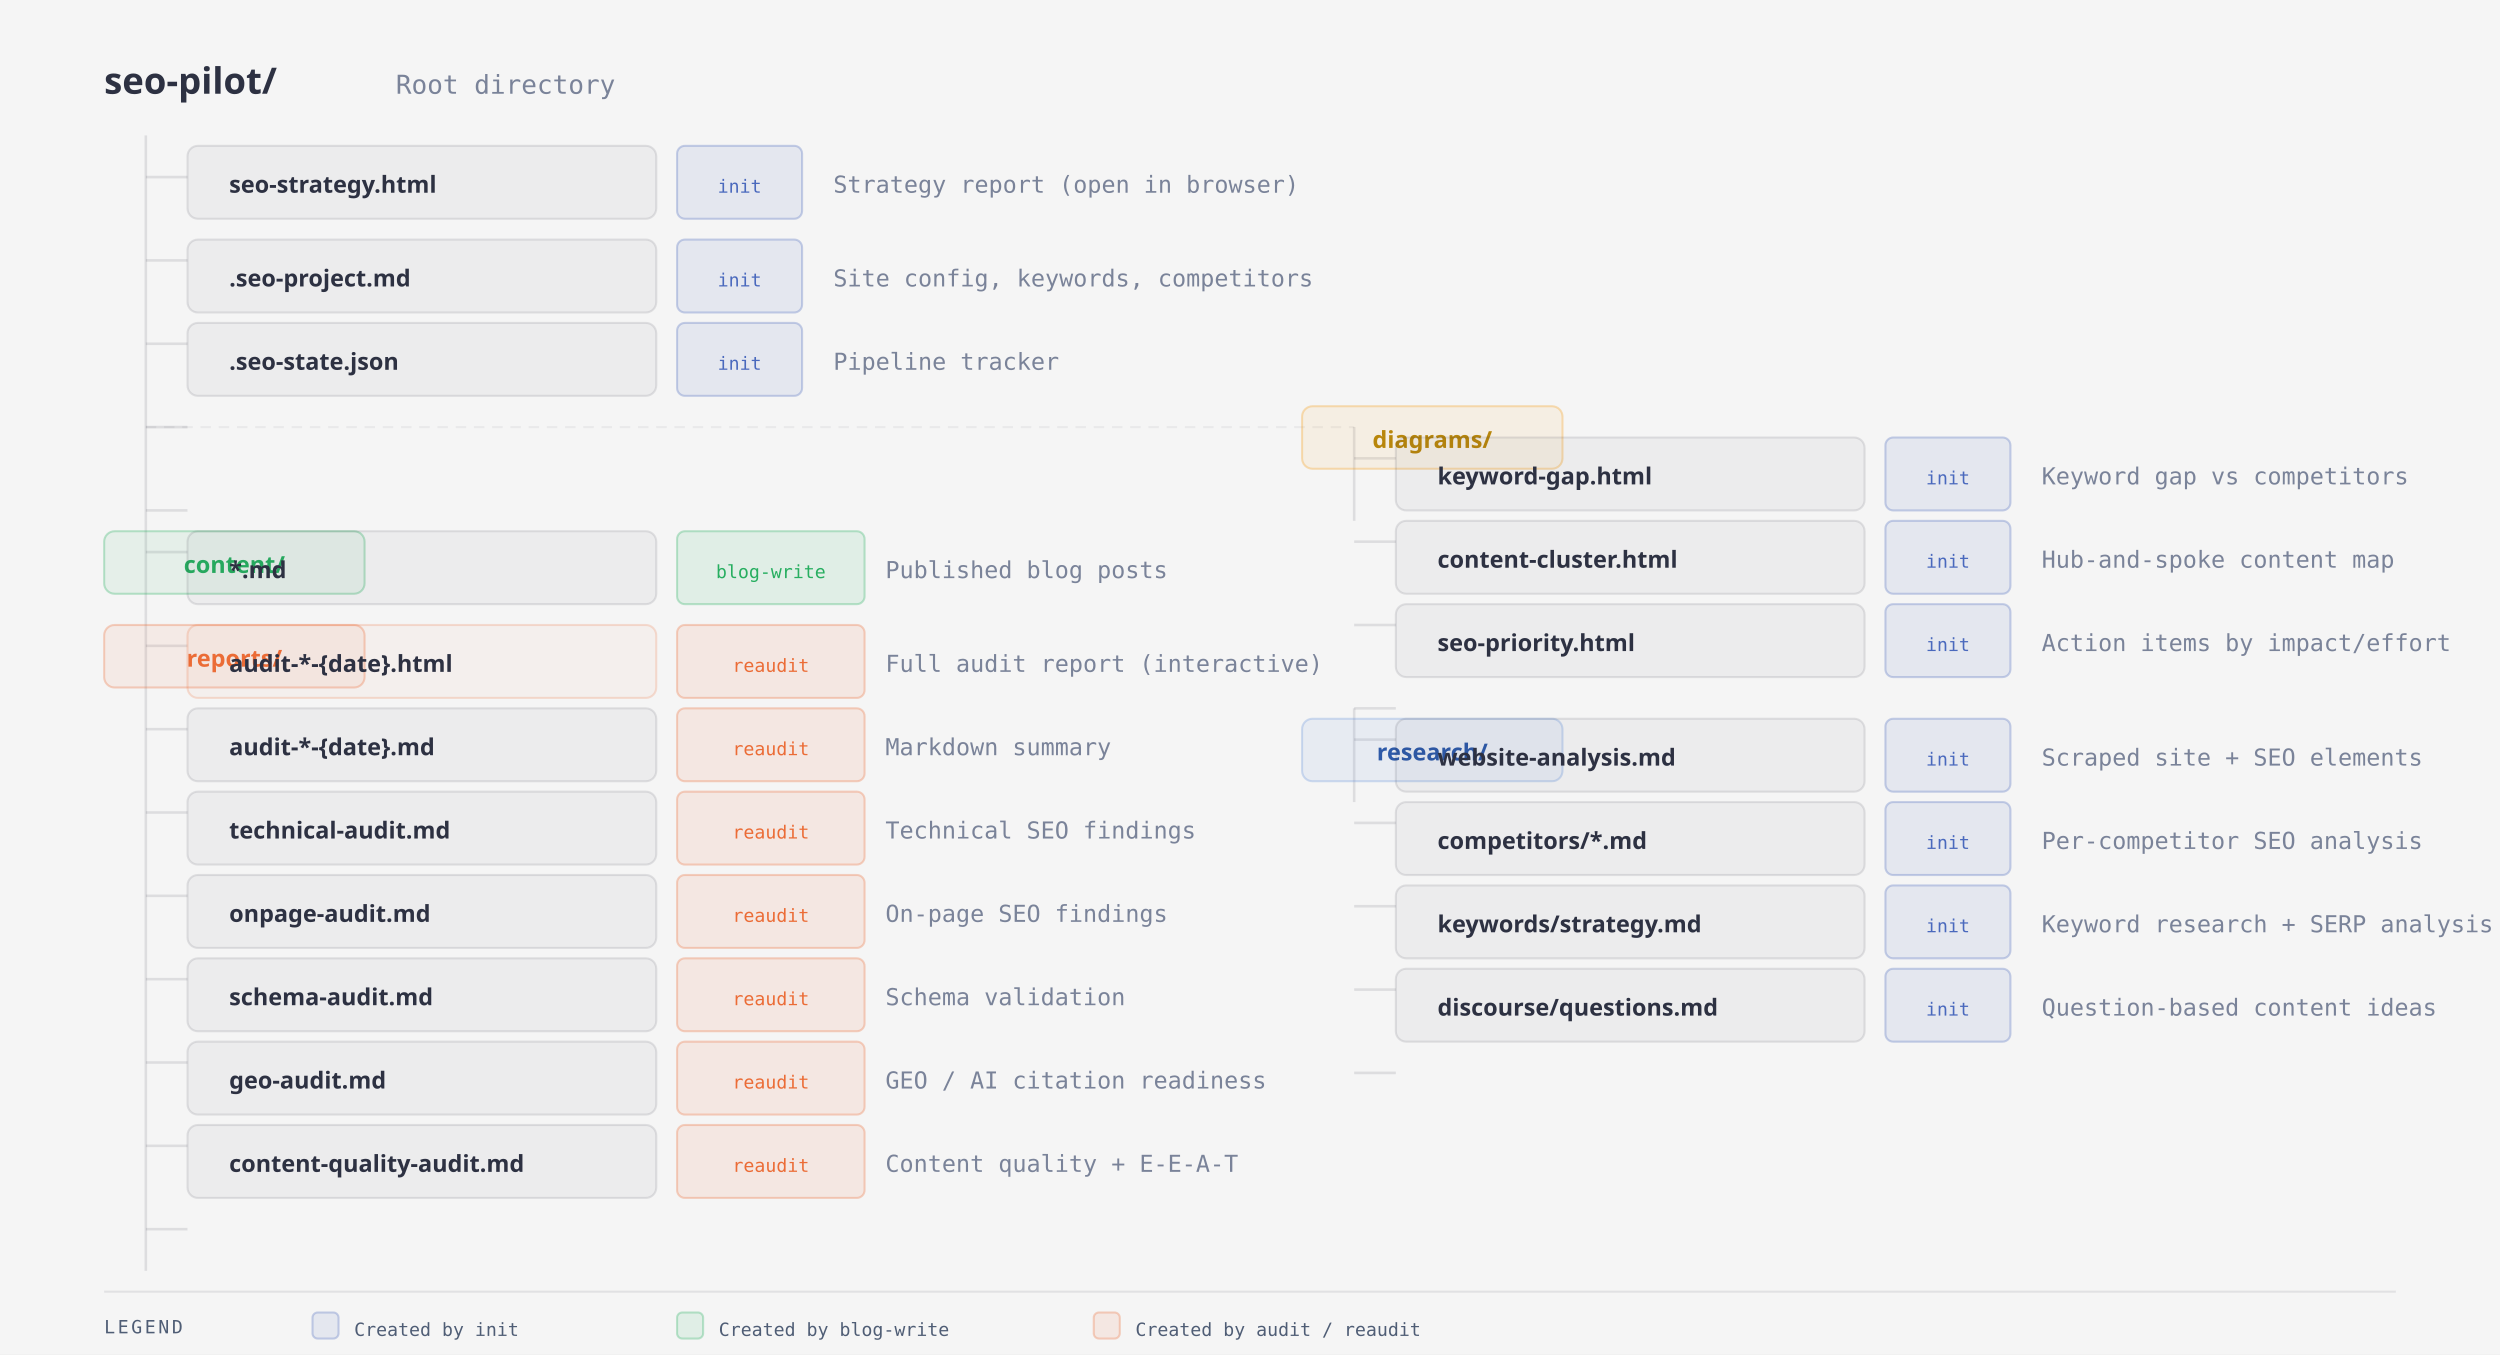
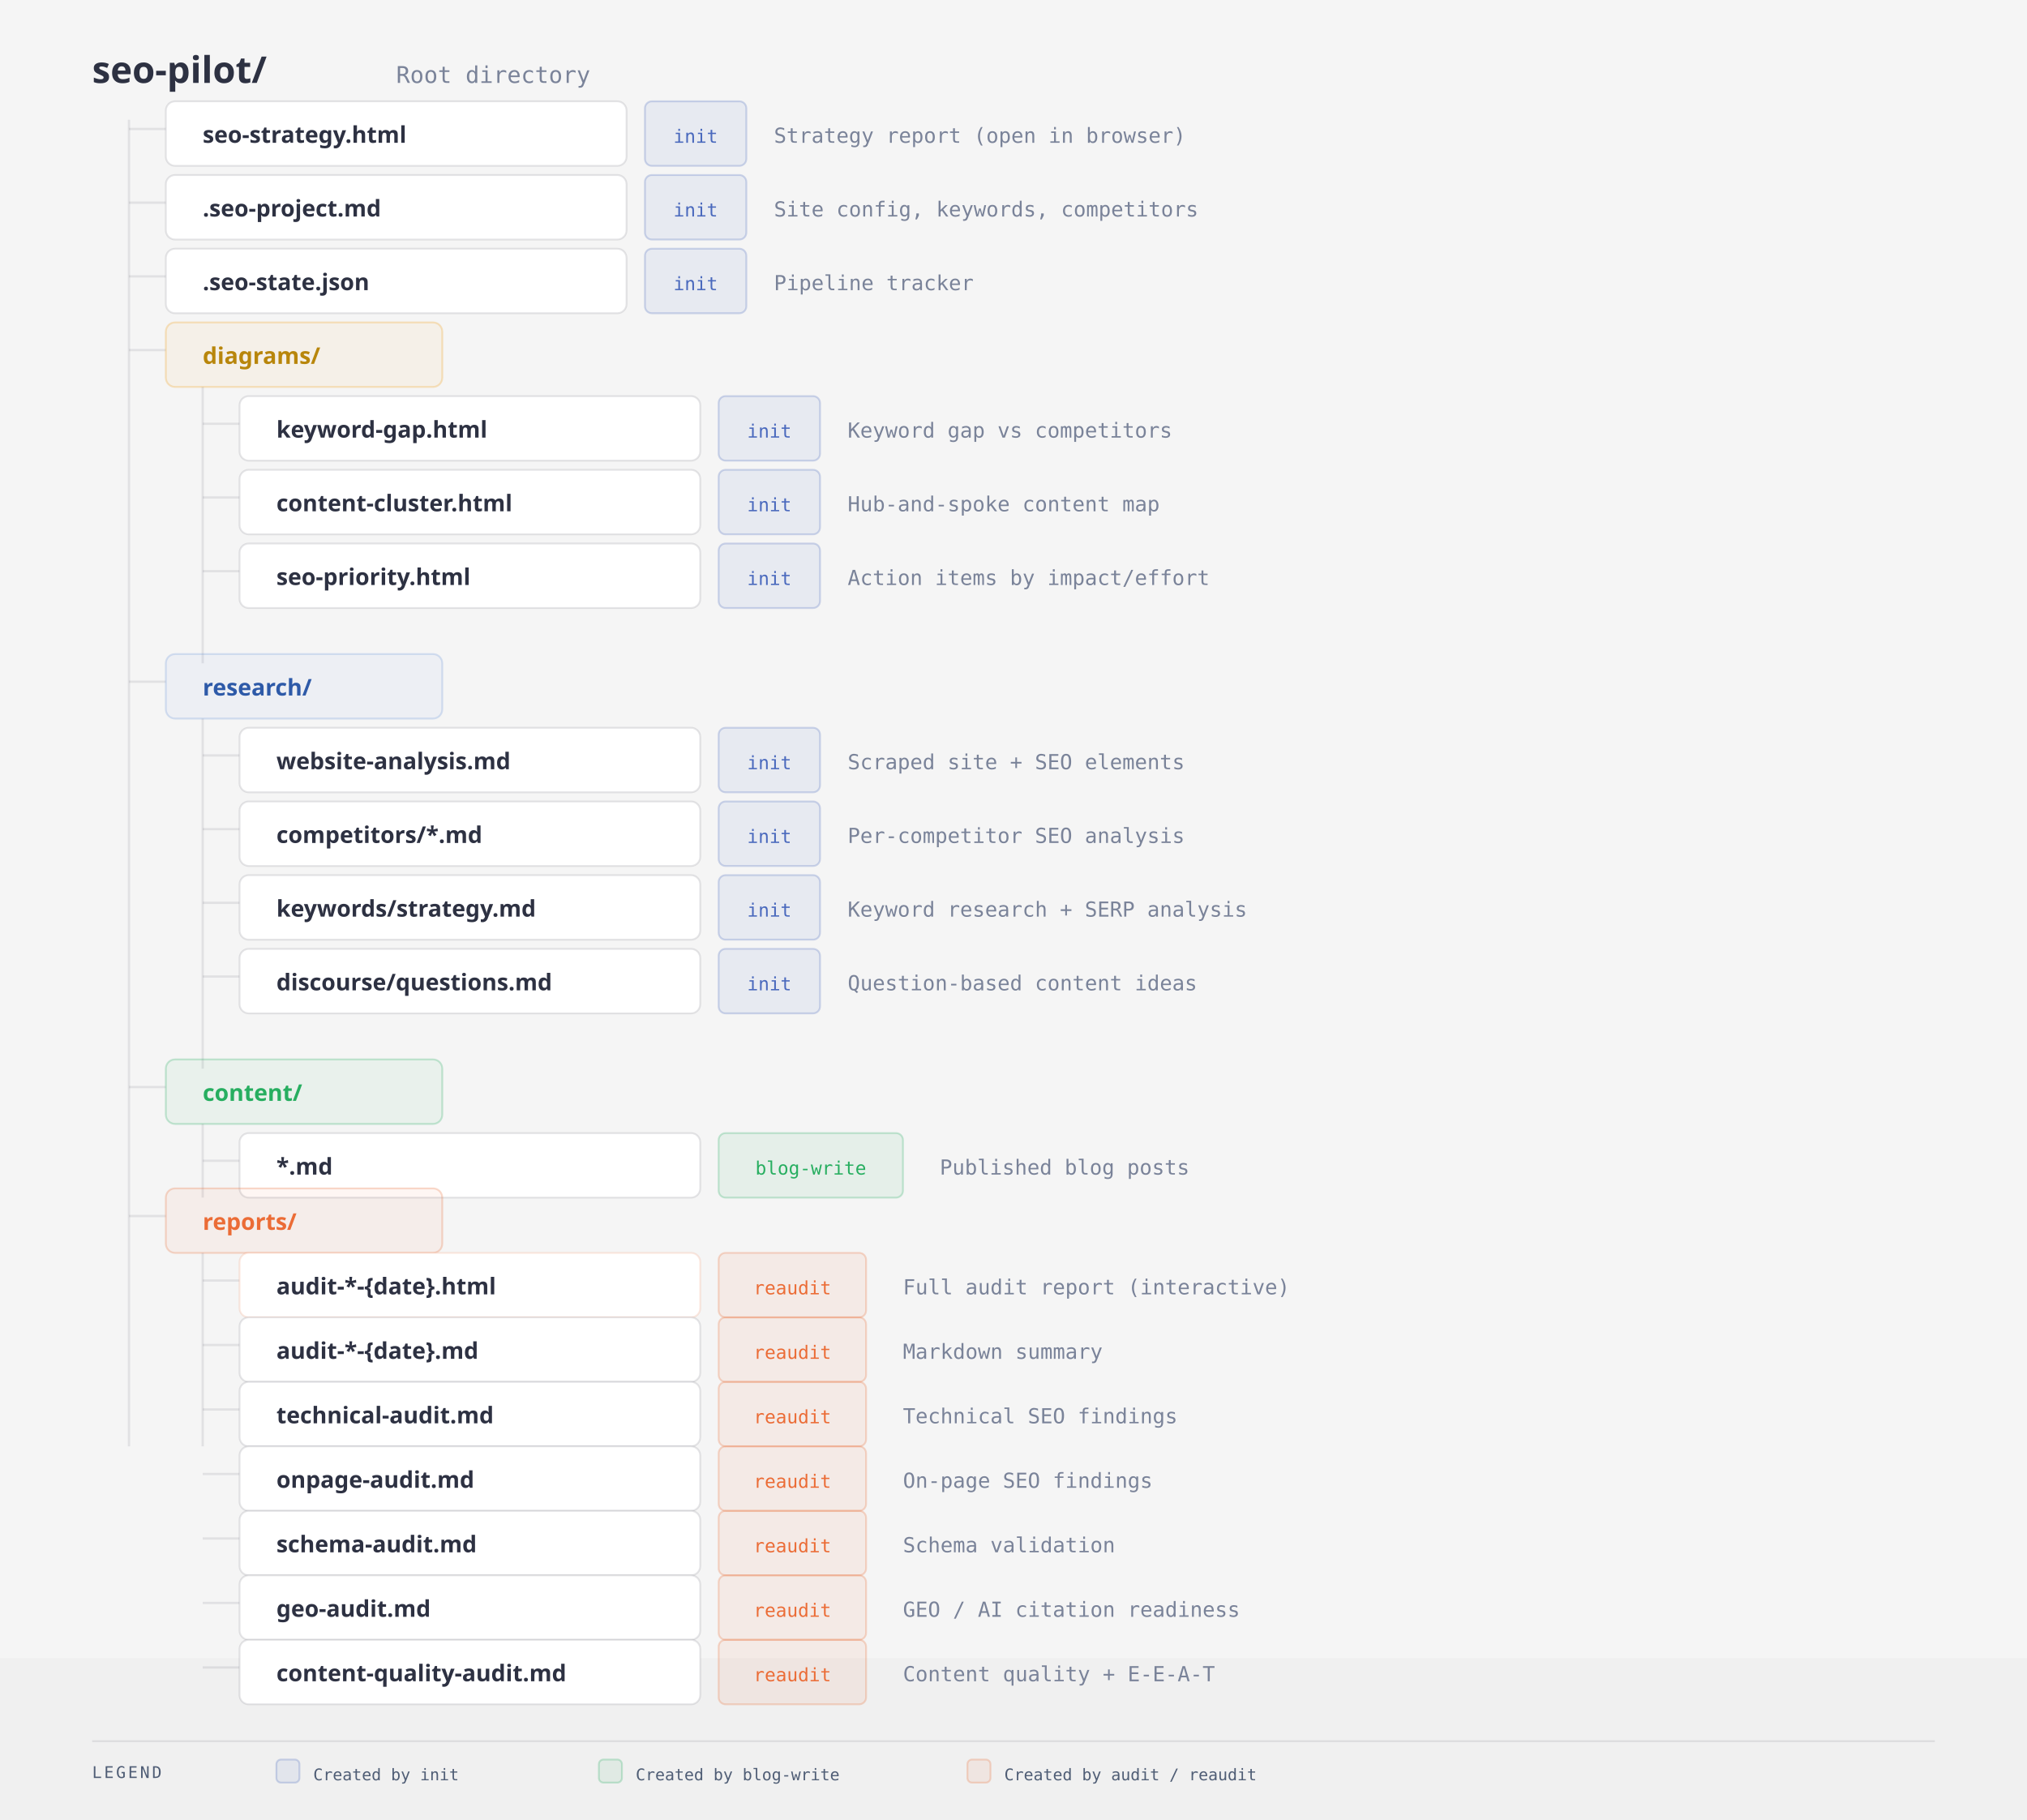
- <svg xmlns="http://www.w3.org/2000/svg" viewBox="0 0 960 520" font-family="'Geist',system-ui,sans-serif" role="img" aria-labelledby="fs-title fs-desc">
-   <rect width="960" height="520" fill="#f5f5f5" />
-   <text x="40" y="36" fill="#2d3142" font-size="14" font-weight="600">seo-pilot/</text>
-   <text x="152" y="36" fill="#7a8399" font-size="10" font-family="'Geist Mono',monospace">Root directory</text>
-   <line x1="56" y1="52" x2="56" y2="200" stroke="rgba(45,49,66,0.12)" stroke-width="1" />
-   <line x1="56" y1="68" x2="72" y2="68" stroke="rgba(45,49,66,0.12)" stroke-width="1" />
-   <line x1="56" y1="100" x2="72" y2="100" stroke="rgba(45,49,66,0.12)" stroke-width="1" />
-   <line x1="56" y1="132" x2="72" y2="132" stroke="rgba(45,49,66,0.12)" stroke-width="1" />
-   <line x1="56" y1="164" x2="72" y2="164" stroke="rgba(45,49,66,0.12)" stroke-width="1" />
-   <line x1="56" y1="196" x2="72" y2="196" stroke="rgba(45,49,66,0.12)" stroke-width="1" />
-   <rect x="72" y="56" width="180" height="28" rx="4" fill="rgba(45,49,66,0.04)" stroke="rgba(45,49,66,0.12)" stroke-width="0.8" />
-   <text x="88" y="74" fill="#2d3142" font-size="9" font-weight="600">seo-strategy.html</text>
-   <rect x="260" y="56" width="48" height="28" rx="3" fill="rgba(74,105,189,0.1)" stroke="rgba(74,105,189,0.3)" stroke-width="0.8" />
-   <text x="284" y="74" fill="#4a69bd" font-size="7" font-family="'Geist Mono',monospace" text-anchor="middle">init</text>
-   <text x="320" y="74" fill="#7a8399" font-size="9" font-family="'Geist Mono',monospace">Strategy report (open in browser)</text>
-   <rect x="72" y="92" width="180" height="28" rx="4" fill="rgba(45,49,66,0.04)" stroke="rgba(45,49,66,0.12)" stroke-width="0.8" />
-   <text x="88" y="110" fill="#2d3142" font-size="9" font-weight="600">.seo-project.md</text>
-   <rect x="260" y="92" width="48" height="28" rx="3" fill="rgba(74,105,189,0.1)" stroke="rgba(74,105,189,0.3)" stroke-width="0.8" />
-   <text x="284" y="110" fill="#4a69bd" font-size="7" font-family="'Geist Mono',monospace" text-anchor="middle">init</text>
-   <text x="320" y="110" fill="#7a8399" font-size="9" font-family="'Geist Mono',monospace">Site config, keywords, competitors</text>
-   <rect x="72" y="124" width="180" height="28" rx="4" fill="rgba(45,49,66,0.04)" stroke="rgba(45,49,66,0.12)" stroke-width="0.8" />
-   <text x="88" y="142" fill="#2d3142" font-size="9" font-weight="600">.seo-state.json</text>
-   <rect x="260" y="124" width="48" height="28" rx="3" fill="rgba(74,105,189,0.1)" stroke="rgba(74,105,189,0.3)" stroke-width="0.8" />
-   <text x="284" y="142" fill="#4a69bd" font-size="7" font-family="'Geist Mono',monospace" text-anchor="middle">init</text>
-   <text x="320" y="142" fill="#7a8399" font-size="9" font-family="'Geist Mono',monospace">Pipeline tracker</text>
-   <line x1="56" y1="164" x2="520" y2="164" stroke="rgba(45,49,66,0.06)" stroke-width="0.8" stroke-dasharray="4,3" />
-   <line x1="520" y1="164" x2="520" y2="200" stroke="rgba(45,49,66,0.12)" stroke-width="1" />
-   <line x1="520" y1="176" x2="536" y2="176" stroke="rgba(45,49,66,0.12)" stroke-width="1" />
-   <line x1="520" y1="208" x2="536" y2="208" stroke="rgba(45,49,66,0.12)" stroke-width="1" />
-   <line x1="520" y1="240" x2="536" y2="240" stroke="rgba(45,49,66,0.12)" stroke-width="1" />
-   <line x1="520" y1="272" x2="536" y2="272" stroke="rgba(45,49,66,0.12)" stroke-width="1" />
-   <rect x="500" y="156" width="100" height="24" rx="4" fill="rgba(243,156,18,0.08)" stroke="rgba(243,156,18,0.3)" stroke-width="0.8" />
-   <text x="550" y="172" fill="#b8860b" font-size="9" font-weight="600" text-anchor="middle">diagrams/</text>
-   <rect x="536" y="168" width="180" height="28" rx="4" fill="rgba(45,49,66,0.04)" stroke="rgba(45,49,66,0.12)" stroke-width="0.8" />
-   <text x="552" y="186" fill="#2d3142" font-size="9" font-weight="600">keyword-gap.html</text>
-   <rect x="724" y="168" width="48" height="28" rx="3" fill="rgba(74,105,189,0.1)" stroke="rgba(74,105,189,0.3)" stroke-width="0.8" />
-   <text x="748" y="186" fill="#4a69bd" font-size="7" font-family="'Geist Mono',monospace" text-anchor="middle">init</text>
-   <text x="784" y="186" fill="#7a8399" font-size="9" font-family="'Geist Mono',monospace">Keyword gap vs competitors</text>
-   <rect x="536" y="200" width="180" height="28" rx="4" fill="rgba(45,49,66,0.04)" stroke="rgba(45,49,66,0.12)" stroke-width="0.8" />
-   <text x="552" y="218" fill="#2d3142" font-size="9" font-weight="600">content-cluster.html</text>
-   <rect x="724" y="200" width="48" height="28" rx="3" fill="rgba(74,105,189,0.1)" stroke="rgba(74,105,189,0.3)" stroke-width="0.8" />
-   <text x="748" y="218" fill="#4a69bd" font-size="7" font-family="'Geist Mono',monospace" text-anchor="middle">init</text>
-   <text x="784" y="218" fill="#7a8399" font-size="9" font-family="'Geist Mono',monospace">Hub-and-spoke content map</text>
-   <rect x="536" y="232" width="180" height="28" rx="4" fill="rgba(45,49,66,0.04)" stroke="rgba(45,49,66,0.12)" stroke-width="0.8" />
-   <text x="552" y="250" fill="#2d3142" font-size="9" font-weight="600">seo-priority.html</text>
-   <rect x="724" y="232" width="48" height="28" rx="3" fill="rgba(74,105,189,0.1)" stroke="rgba(74,105,189,0.3)" stroke-width="0.8" />
-   <text x="748" y="250" fill="#4a69bd" font-size="7" font-family="'Geist Mono',monospace" text-anchor="middle">init</text>
-   <text x="784" y="250" fill="#7a8399" font-size="9" font-family="'Geist Mono',monospace">Action items by impact/effort</text>
-   <line x1="520" y1="272" x2="520" y2="308" stroke="rgba(45,49,66,0.12)" stroke-width="1" />
-   <line x1="520" y1="284" x2="536" y2="284" stroke="rgba(45,49,66,0.12)" stroke-width="1" />
-   <line x1="520" y1="316" x2="536" y2="316" stroke="rgba(45,49,66,0.12)" stroke-width="1" />
-   <line x1="520" y1="348" x2="536" y2="348" stroke="rgba(45,49,66,0.12)" stroke-width="1" />
-   <line x1="520" y1="380" x2="536" y2="380" stroke="rgba(45,49,66,0.12)" stroke-width="1" />
-   <line x1="520" y1="412" x2="536" y2="412" stroke="rgba(45,49,66,0.12)" stroke-width="1" />
-   <rect x="500" y="276" width="100" height="24" rx="4" fill="rgba(106,149,216,0.1)" stroke="rgba(106,149,216,0.3)" stroke-width="0.8" />
-   <text x="550" y="292" fill="#2e5aa8" font-size="9" font-weight="600" text-anchor="middle">research/</text>
-   <rect x="536" y="276" width="180" height="28" rx="4" fill="rgba(45,49,66,0.04)" stroke="rgba(45,49,66,0.12)" stroke-width="0.8" />
-   <text x="552" y="294" fill="#2d3142" font-size="9" font-weight="600">website-analysis.md</text>
-   <rect x="724" y="276" width="48" height="28" rx="3" fill="rgba(74,105,189,0.1)" stroke="rgba(74,105,189,0.3)" stroke-width="0.8" />
-   <text x="748" y="294" fill="#4a69bd" font-size="7" font-family="'Geist Mono',monospace" text-anchor="middle">init</text>
-   <text x="784" y="294" fill="#7a8399" font-size="9" font-family="'Geist Mono',monospace">Scraped site + SEO elements</text>
-   <rect x="536" y="308" width="180" height="28" rx="4" fill="rgba(45,49,66,0.04)" stroke="rgba(45,49,66,0.12)" stroke-width="0.8" />
-   <text x="552" y="326" fill="#2d3142" font-size="9" font-weight="600">competitors/*.md</text>
-   <rect x="724" y="308" width="48" height="28" rx="3" fill="rgba(74,105,189,0.1)" stroke="rgba(74,105,189,0.3)" stroke-width="0.8" />
-   <text x="748" y="326" fill="#4a69bd" font-size="7" font-family="'Geist Mono',monospace" text-anchor="middle">init</text>
-   <text x="784" y="326" fill="#7a8399" font-size="9" font-family="'Geist Mono',monospace">Per-competitor SEO analysis</text>
-   <rect x="536" y="340" width="180" height="28" rx="4" fill="rgba(45,49,66,0.04)" stroke="rgba(45,49,66,0.12)" stroke-width="0.8" />
-   <text x="552" y="358" fill="#2d3142" font-size="9" font-weight="600">keywords/strategy.md</text>
-   <rect x="724" y="340" width="48" height="28" rx="3" fill="rgba(74,105,189,0.1)" stroke="rgba(74,105,189,0.3)" stroke-width="0.8" />
-   <text x="748" y="358" fill="#4a69bd" font-size="7" font-family="'Geist Mono',monospace" text-anchor="middle">init</text>
-   <text x="784" y="358" fill="#7a8399" font-size="9" font-family="'Geist Mono',monospace">Keyword research + SERP analysis</text>
-   <rect x="536" y="372" width="180" height="28" rx="4" fill="rgba(45,49,66,0.04)" stroke="rgba(45,49,66,0.12)" stroke-width="0.8" />
-   <text x="552" y="390" fill="#2d3142" font-size="9" font-weight="600">discourse/questions.md</text>
-   <rect x="724" y="372" width="48" height="28" rx="3" fill="rgba(74,105,189,0.1)" stroke="rgba(74,105,189,0.3)" stroke-width="0.8" />
-   <text x="748" y="390" fill="#4a69bd" font-size="7" font-family="'Geist Mono',monospace" text-anchor="middle">init</text>
-   <text x="784" y="390" fill="#7a8399" font-size="9" font-family="'Geist Mono',monospace">Question-based content ideas</text>
-   <line x1="56" y1="200" x2="56" y2="236" stroke="rgba(45,49,66,0.12)" stroke-width="1" />
-   <line x1="56" y1="212" x2="72" y2="212" stroke="rgba(45,49,66,0.12)" stroke-width="1" />
-   <rect x="40" y="204" width="100" height="24" rx="4" fill="rgba(39,174,96,0.08)" stroke="rgba(39,174,96,0.3)" stroke-width="0.8" />
-   <text x="90" y="220" fill="#27ae60" font-size="9" font-weight="600" text-anchor="middle">content/</text>
-   <rect x="72" y="204" width="180" height="28" rx="4" fill="rgba(45,49,66,0.04)" stroke="rgba(45,49,66,0.12)" stroke-width="0.8" />
-   <text x="88" y="222" fill="#2d3142" font-size="9" font-weight="600">*.md</text>
-   <rect x="260" y="204" width="72" height="28" rx="3" fill="rgba(39,174,96,0.1)" stroke="rgba(39,174,96,0.3)" stroke-width="0.8" />
-   <text x="296" y="222" fill="#27ae60" font-size="7" font-family="'Geist Mono',monospace" text-anchor="middle">blog-write</text>
-   <text x="340" y="222" fill="#7a8399" font-size="9" font-family="'Geist Mono',monospace">Published blog posts</text>
-   <line x1="56" y1="236" x2="56" y2="488" stroke="rgba(45,49,66,0.12)" stroke-width="1" />
-   <line x1="56" y1="248" x2="72" y2="248" stroke="rgba(45,49,66,0.12)" stroke-width="1" />
-   <line x1="56" y1="280" x2="72" y2="280" stroke="rgba(45,49,66,0.12)" stroke-width="1" />
-   <line x1="56" y1="312" x2="72" y2="312" stroke="rgba(45,49,66,0.12)" stroke-width="1" />
-   <line x1="56" y1="344" x2="72" y2="344" stroke="rgba(45,49,66,0.12)" stroke-width="1" />
-   <line x1="56" y1="376" x2="72" y2="376" stroke="rgba(45,49,66,0.12)" stroke-width="1" />
-   <line x1="56" y1="408" x2="72" y2="408" stroke="rgba(45,49,66,0.12)" stroke-width="1" />
-   <line x1="56" y1="440" x2="72" y2="440" stroke="rgba(45,49,66,0.12)" stroke-width="1" />
-   <line x1="56" y1="472" x2="72" y2="472" stroke="rgba(45,49,66,0.12)" stroke-width="1" />
-   <rect x="40" y="240" width="100" height="24" rx="4" fill="rgba(235,108,54,0.08)" stroke="rgba(235,108,54,0.3)" stroke-width="0.8" />
-   <text x="90" y="256" fill="#eb6c36" font-size="9" font-weight="600" text-anchor="middle">reports/</text>
-   <rect x="72" y="240" width="180" height="28" rx="4" fill="rgba(235,108,54,0.04)" stroke="rgba(235,108,54,0.2)" stroke-width="0.8" />
-   <text x="88" y="258" fill="#2d3142" font-size="9" font-weight="600">audit-*-{date}.html</text>
-   <rect x="260" y="240" width="72" height="28" rx="3" fill="rgba(235,108,54,0.1)" stroke="rgba(235,108,54,0.3)" stroke-width="0.8" />
-   <text x="296" y="258" fill="#eb6c36" font-size="7" font-family="'Geist Mono',monospace" text-anchor="middle">reaudit</text>
-   <text x="340" y="258" fill="#7a8399" font-size="9" font-family="'Geist Mono',monospace">Full audit report (interactive)</text>
-   <rect x="72" y="272" width="180" height="28" rx="4" fill="rgba(45,49,66,0.04)" stroke="rgba(45,49,66,0.12)" stroke-width="0.8" />
-   <text x="88" y="290" fill="#2d3142" font-size="9" font-weight="600">audit-*-{date}.md</text>
-   <rect x="260" y="272" width="72" height="28" rx="3" fill="rgba(235,108,54,0.1)" stroke="rgba(235,108,54,0.3)" stroke-width="0.8" />
-   <text x="296" y="290" fill="#eb6c36" font-size="7" font-family="'Geist Mono',monospace" text-anchor="middle">reaudit</text>
-   <text x="340" y="290" fill="#7a8399" font-size="9" font-family="'Geist Mono',monospace">Markdown summary</text>
-   <rect x="72" y="304" width="180" height="28" rx="4" fill="rgba(45,49,66,0.04)" stroke="rgba(45,49,66,0.12)" stroke-width="0.8" />
-   <text x="88" y="322" fill="#2d3142" font-size="9" font-weight="600">technical-audit.md</text>
-   <rect x="260" y="304" width="72" height="28" rx="3" fill="rgba(235,108,54,0.1)" stroke="rgba(235,108,54,0.3)" stroke-width="0.8" />
-   <text x="296" y="322" fill="#eb6c36" font-size="7" font-family="'Geist Mono',monospace" text-anchor="middle">reaudit</text>
-   <text x="340" y="322" fill="#7a8399" font-size="9" font-family="'Geist Mono',monospace">Technical SEO findings</text>
-   <rect x="72" y="336" width="180" height="28" rx="4" fill="rgba(45,49,66,0.04)" stroke="rgba(45,49,66,0.12)" stroke-width="0.8" />
-   <text x="88" y="354" fill="#2d3142" font-size="9" font-weight="600">onpage-audit.md</text>
-   <rect x="260" y="336" width="72" height="28" rx="3" fill="rgba(235,108,54,0.1)" stroke="rgba(235,108,54,0.3)" stroke-width="0.8" />
-   <text x="296" y="354" fill="#eb6c36" font-size="7" font-family="'Geist Mono',monospace" text-anchor="middle">reaudit</text>
-   <text x="340" y="354" fill="#7a8399" font-size="9" font-family="'Geist Mono',monospace">On-page SEO findings</text>
-   <rect x="72" y="368" width="180" height="28" rx="4" fill="rgba(45,49,66,0.04)" stroke="rgba(45,49,66,0.12)" stroke-width="0.8" />
-   <text x="88" y="386" fill="#2d3142" font-size="9" font-weight="600">schema-audit.md</text>
-   <rect x="260" y="368" width="72" height="28" rx="3" fill="rgba(235,108,54,0.1)" stroke="rgba(235,108,54,0.3)" stroke-width="0.8" />
-   <text x="296" y="386" fill="#eb6c36" font-size="7" font-family="'Geist Mono',monospace" text-anchor="middle">reaudit</text>
-   <text x="340" y="386" fill="#7a8399" font-size="9" font-family="'Geist Mono',monospace">Schema validation</text>
-   <rect x="72" y="400" width="180" height="28" rx="4" fill="rgba(45,49,66,0.04)" stroke="rgba(45,49,66,0.12)" stroke-width="0.8" />
-   <text x="88" y="418" fill="#2d3142" font-size="9" font-weight="600">geo-audit.md</text>
-   <rect x="260" y="400" width="72" height="28" rx="3" fill="rgba(235,108,54,0.1)" stroke="rgba(235,108,54,0.3)" stroke-width="0.8" />
-   <text x="296" y="418" fill="#eb6c36" font-size="7" font-family="'Geist Mono',monospace" text-anchor="middle">reaudit</text>
-   <text x="340" y="418" fill="#7a8399" font-size="9" font-family="'Geist Mono',monospace">GEO / AI citation readiness</text>
-   <rect x="72" y="432" width="180" height="28" rx="4" fill="rgba(45,49,66,0.04)" stroke="rgba(45,49,66,0.12)" stroke-width="0.8" />
-   <text x="88" y="450" fill="#2d3142" font-size="9" font-weight="600">content-quality-audit.md</text>
-   <rect x="260" y="432" width="72" height="28" rx="3" fill="rgba(235,108,54,0.1)" stroke="rgba(235,108,54,0.3)" stroke-width="0.8" />
-   <text x="296" y="450" fill="#eb6c36" font-size="7" font-family="'Geist Mono',monospace" text-anchor="middle">reaudit</text>
-   <text x="340" y="450" fill="#7a8399" font-size="9" font-family="'Geist Mono',monospace">Content quality + E-E-A-T</text>
-   <line x1="40" y1="496" x2="920" y2="496" stroke="rgba(45,49,66,0.10)" stroke-width="0.8" />
-   <text x="40" y="512" fill="#4f5d75" font-size="7" font-family="'Geist Mono',monospace" letter-spacing="0.14em">LEGEND</text>
-   <rect x="120" y="504" width="10" height="10" rx="2" fill="rgba(74,105,189,0.1)" stroke="rgba(74,105,189,0.3)" stroke-width="0.8" />
-   <text x="136" y="513" fill="#4f5d75" font-size="7" font-family="'Geist Mono',monospace">Created by init</text>
-   <rect x="260" y="504" width="10" height="10" rx="2" fill="rgba(39,174,96,0.1)" stroke="rgba(39,174,96,0.3)" stroke-width="0.8" />
-   <text x="276" y="513" fill="#4f5d75" font-size="7" font-family="'Geist Mono',monospace">Created by blog-write</text>
-   <rect x="420" y="504" width="10" height="10" rx="2" fill="rgba(235,108,54,0.1)" stroke="rgba(235,108,54,0.3)" stroke-width="0.8" />
-   <text x="436" y="513" fill="#4f5d75" font-size="7" font-family="'Geist Mono',monospace">Created by audit / reaudit</text>
+ <svg xmlns="http://www.w3.org/2000/svg" viewBox="0 0 880 790" font-family="'Geist',system-ui,sans-serif" role="img" aria-labelledby="fs-title fs-desc">
+   <rect width="880" height="720" fill="#f5f5f5" />
+   <text x="40" y="36" fill="#2d3142" font-size="16" font-weight="600">seo-pilot/</text>
+   <text x="172" y="36" fill="#7a8399" font-size="10" font-family="'Geist Mono',monospace">Root directory</text>
+   <line x1="56" y1="52" x2="56" y2="628" stroke="rgba(45,49,66,0.10)" stroke-width="1" />
+   <line x1="56" y1="56" x2="72" y2="56" stroke="rgba(45,49,66,0.10)" stroke-width="1" />
+   <rect x="72" y="44" width="200" height="28" rx="4" fill="#fff" stroke="rgba(45,49,66,0.12)" stroke-width="0.8" />
+   <text x="88" y="62" fill="#2d3142" font-size="10" font-weight="600">seo-strategy.html</text>
+   <rect x="280" y="44" width="44" height="28" rx="3" fill="rgba(74,105,189,0.08)" stroke="rgba(74,105,189,0.25)" stroke-width="0.8" />
+   <text x="302" y="62" fill="#4a69bd" font-size="8" font-family="'Geist Mono',monospace" text-anchor="middle">init</text>
+   <text x="336" y="62" fill="#7a8399" font-size="9" font-family="'Geist Mono',monospace">Strategy report (open in browser)</text>
+   <line x1="56" y1="88" x2="72" y2="88" stroke="rgba(45,49,66,0.10)" stroke-width="1" />
+   <rect x="72" y="76" width="200" height="28" rx="4" fill="#fff" stroke="rgba(45,49,66,0.12)" stroke-width="0.8" />
+   <text x="88" y="94" fill="#2d3142" font-size="10" font-weight="600">.seo-project.md</text>
+   <rect x="280" y="76" width="44" height="28" rx="3" fill="rgba(74,105,189,0.08)" stroke="rgba(74,105,189,0.25)" stroke-width="0.8" />
+   <text x="302" y="94" fill="#4a69bd" font-size="8" font-family="'Geist Mono',monospace" text-anchor="middle">init</text>
+   <text x="336" y="94" fill="#7a8399" font-size="9" font-family="'Geist Mono',monospace">Site config, keywords, competitors</text>
+   <line x1="56" y1="120" x2="72" y2="120" stroke="rgba(45,49,66,0.10)" stroke-width="1" />
+   <rect x="72" y="108" width="200" height="28" rx="4" fill="#fff" stroke="rgba(45,49,66,0.12)" stroke-width="0.8" />
+   <text x="88" y="126" fill="#2d3142" font-size="10" font-weight="600">.seo-state.json</text>
+   <rect x="280" y="108" width="44" height="28" rx="3" fill="rgba(74,105,189,0.08)" stroke="rgba(74,105,189,0.25)" stroke-width="0.8" />
+   <text x="302" y="126" fill="#4a69bd" font-size="8" font-family="'Geist Mono',monospace" text-anchor="middle">init</text>
+   <text x="336" y="126" fill="#7a8399" font-size="9" font-family="'Geist Mono',monospace">Pipeline tracker</text>
+   <line x1="56" y1="152" x2="72" y2="152" stroke="rgba(45,49,66,0.10)" stroke-width="1" />
+   <rect x="72" y="140" width="120" height="28" rx="4" fill="rgba(243,156,18,0.06)" stroke="rgba(243,156,18,0.25)" stroke-width="0.8" />
+   <text x="88" y="158" fill="#b8860b" font-size="10" font-weight="600">diagrams/</text>
+   <line x1="88" y1="168" x2="88" y2="288" stroke="rgba(45,49,66,0.10)" stroke-width="1" />
+   <line x1="88" y1="184" x2="104" y2="184" stroke="rgba(45,49,66,0.10)" stroke-width="1" />
+   <rect x="104" y="172" width="200" height="28" rx="4" fill="#fff" stroke="rgba(45,49,66,0.12)" stroke-width="0.8" />
+   <text x="120" y="190" fill="#2d3142" font-size="10" font-weight="600">keyword-gap.html</text>
+   <rect x="312" y="172" width="44" height="28" rx="3" fill="rgba(74,105,189,0.08)" stroke="rgba(74,105,189,0.25)" stroke-width="0.8" />
+   <text x="334" y="190" fill="#4a69bd" font-size="8" font-family="'Geist Mono',monospace" text-anchor="middle">init</text>
+   <text x="368" y="190" fill="#7a8399" font-size="9" font-family="'Geist Mono',monospace">Keyword gap vs competitors</text>
+   <line x1="88" y1="216" x2="104" y2="216" stroke="rgba(45,49,66,0.10)" stroke-width="1" />
+   <rect x="104" y="204" width="200" height="28" rx="4" fill="#fff" stroke="rgba(45,49,66,0.12)" stroke-width="0.8" />
+   <text x="120" y="222" fill="#2d3142" font-size="10" font-weight="600">content-cluster.html</text>
+   <rect x="312" y="204" width="44" height="28" rx="3" fill="rgba(74,105,189,0.08)" stroke="rgba(74,105,189,0.25)" stroke-width="0.8" />
+   <text x="334" y="222" fill="#4a69bd" font-size="8" font-family="'Geist Mono',monospace" text-anchor="middle">init</text>
+   <text x="368" y="222" fill="#7a8399" font-size="9" font-family="'Geist Mono',monospace">Hub-and-spoke content map</text>
+   <line x1="88" y1="248" x2="104" y2="248" stroke="rgba(45,49,66,0.10)" stroke-width="1" />
+   <rect x="104" y="236" width="200" height="28" rx="4" fill="#fff" stroke="rgba(45,49,66,0.12)" stroke-width="0.8" />
+   <text x="120" y="254" fill="#2d3142" font-size="10" font-weight="600">seo-priority.html</text>
+   <rect x="312" y="236" width="44" height="28" rx="3" fill="rgba(74,105,189,0.08)" stroke="rgba(74,105,189,0.25)" stroke-width="0.8" />
+   <text x="334" y="254" fill="#4a69bd" font-size="8" font-family="'Geist Mono',monospace" text-anchor="middle">init</text>
+   <text x="368" y="254" fill="#7a8399" font-size="9" font-family="'Geist Mono',monospace">Action items by impact/effort</text>
+   <line x1="56" y1="296" x2="72" y2="296" stroke="rgba(45,49,66,0.10)" stroke-width="1" />
+   <rect x="72" y="284" width="120" height="28" rx="4" fill="rgba(106,149,216,0.06)" stroke="rgba(106,149,216,0.25)" stroke-width="0.8" />
+   <text x="88" y="302" fill="#2e5aa8" font-size="10" font-weight="600">research/</text>
+   <line x1="88" y1="312" x2="88" y2="464" stroke="rgba(45,49,66,0.10)" stroke-width="1" />
+   <line x1="88" y1="328" x2="104" y2="328" stroke="rgba(45,49,66,0.10)" stroke-width="1" />
+   <rect x="104" y="316" width="200" height="28" rx="4" fill="#fff" stroke="rgba(45,49,66,0.12)" stroke-width="0.8" />
+   <text x="120" y="334" fill="#2d3142" font-size="10" font-weight="600">website-analysis.md</text>
+   <rect x="312" y="316" width="44" height="28" rx="3" fill="rgba(74,105,189,0.08)" stroke="rgba(74,105,189,0.25)" stroke-width="0.8" />
+   <text x="334" y="334" fill="#4a69bd" font-size="8" font-family="'Geist Mono',monospace" text-anchor="middle">init</text>
+   <text x="368" y="334" fill="#7a8399" font-size="9" font-family="'Geist Mono',monospace">Scraped site + SEO elements</text>
+   <line x1="88" y1="360" x2="104" y2="360" stroke="rgba(45,49,66,0.10)" stroke-width="1" />
+   <rect x="104" y="348" width="200" height="28" rx="4" fill="#fff" stroke="rgba(45,49,66,0.12)" stroke-width="0.8" />
+   <text x="120" y="366" fill="#2d3142" font-size="10" font-weight="600">competitors/*.md</text>
+   <rect x="312" y="348" width="44" height="28" rx="3" fill="rgba(74,105,189,0.08)" stroke="rgba(74,105,189,0.25)" stroke-width="0.8" />
+   <text x="334" y="366" fill="#4a69bd" font-size="8" font-family="'Geist Mono',monospace" text-anchor="middle">init</text>
+   <text x="368" y="366" fill="#7a8399" font-size="9" font-family="'Geist Mono',monospace">Per-competitor SEO analysis</text>
+   <line x1="88" y1="392" x2="104" y2="392" stroke="rgba(45,49,66,0.10)" stroke-width="1" />
+   <rect x="104" y="380" width="200" height="28" rx="4" fill="#fff" stroke="rgba(45,49,66,0.12)" stroke-width="0.8" />
+   <text x="120" y="398" fill="#2d3142" font-size="10" font-weight="600">keywords/strategy.md</text>
+   <rect x="312" y="380" width="44" height="28" rx="3" fill="rgba(74,105,189,0.08)" stroke="rgba(74,105,189,0.25)" stroke-width="0.8" />
+   <text x="334" y="398" fill="#4a69bd" font-size="8" font-family="'Geist Mono',monospace" text-anchor="middle">init</text>
+   <text x="368" y="398" fill="#7a8399" font-size="9" font-family="'Geist Mono',monospace">Keyword research + SERP analysis</text>
+   <line x1="88" y1="424" x2="104" y2="424" stroke="rgba(45,49,66,0.10)" stroke-width="1" />
+   <rect x="104" y="412" width="200" height="28" rx="4" fill="#fff" stroke="rgba(45,49,66,0.12)" stroke-width="0.8" />
+   <text x="120" y="430" fill="#2d3142" font-size="10" font-weight="600">discourse/questions.md</text>
+   <rect x="312" y="412" width="44" height="28" rx="3" fill="rgba(74,105,189,0.08)" stroke="rgba(74,105,189,0.25)" stroke-width="0.8" />
+   <text x="334" y="430" fill="#4a69bd" font-size="8" font-family="'Geist Mono',monospace" text-anchor="middle">init</text>
+   <text x="368" y="430" fill="#7a8399" font-size="9" font-family="'Geist Mono',monospace">Question-based content ideas</text>
+   <line x1="56" y1="472" x2="72" y2="472" stroke="rgba(45,49,66,0.10)" stroke-width="1" />
+   <rect x="72" y="460" width="120" height="28" rx="4" fill="rgba(39,174,96,0.06)" stroke="rgba(39,174,96,0.25)" stroke-width="0.8" />
+   <text x="88" y="478" fill="#27ae60" font-size="10" font-weight="600">content/</text>
+   <line x1="88" y1="488" x2="88" y2="520" stroke="rgba(45,49,66,0.10)" stroke-width="1" />
+   <line x1="88" y1="504" x2="104" y2="504" stroke="rgba(45,49,66,0.10)" stroke-width="1" />
+   <rect x="104" y="492" width="200" height="28" rx="4" fill="#fff" stroke="rgba(45,49,66,0.12)" stroke-width="0.8" />
+   <text x="120" y="510" fill="#2d3142" font-size="10" font-weight="600">*.md</text>
+   <rect x="312" y="492" width="80" height="28" rx="3" fill="rgba(39,174,96,0.08)" stroke="rgba(39,174,96,0.25)" stroke-width="0.8" />
+   <text x="352" y="510" fill="#27ae60" font-size="8" font-family="'Geist Mono',monospace" text-anchor="middle">blog-write</text>
+   <text x="408" y="510" fill="#7a8399" font-size="9" font-family="'Geist Mono',monospace">Published blog posts</text>
+   <line x1="56" y1="528" x2="72" y2="528" stroke="rgba(45,49,66,0.10)" stroke-width="1" />
+   <rect x="72" y="516" width="120" height="28" rx="4" fill="rgba(235,108,54,0.06)" stroke="rgba(235,108,54,0.25)" stroke-width="0.8" />
+   <text x="88" y="534" fill="#eb6c36" font-size="10" font-weight="600">reports/</text>
+   <line x1="88" y1="544" x2="88" y2="628" stroke="rgba(45,49,66,0.10)" stroke-width="1" />
+   <line x1="88" y1="556" x2="104" y2="556" stroke="rgba(45,49,66,0.10)" stroke-width="1" />
+   <rect x="104" y="544" width="200" height="28" rx="4" fill="#fff" stroke="rgba(235,108,54,0.15)" stroke-width="0.8" />
+   <text x="120" y="562" fill="#2d3142" font-size="10" font-weight="600">audit-*-{date}.html</text>
+   <rect x="312" y="544" width="64" height="28" rx="3" fill="rgba(235,108,54,0.08)" stroke="rgba(235,108,54,0.25)" stroke-width="0.8" />
+   <text x="344" y="562" fill="#eb6c36" font-size="8" font-family="'Geist Mono',monospace" text-anchor="middle">reaudit</text>
+   <text x="392" y="562" fill="#7a8399" font-size="9" font-family="'Geist Mono',monospace">Full audit report (interactive)</text>
+   <line x1="88" y1="584" x2="104" y2="584" stroke="rgba(45,49,66,0.10)" stroke-width="1" />
+   <rect x="104" y="572" width="200" height="28" rx="4" fill="#fff" stroke="rgba(45,49,66,0.12)" stroke-width="0.8" />
+   <text x="120" y="590" fill="#2d3142" font-size="10" font-weight="600">audit-*-{date}.md</text>
+   <rect x="312" y="572" width="64" height="28" rx="3" fill="rgba(235,108,54,0.08)" stroke="rgba(235,108,54,0.25)" stroke-width="0.8" />
+   <text x="344" y="590" fill="#eb6c36" font-size="8" font-family="'Geist Mono',monospace" text-anchor="middle">reaudit</text>
+   <text x="392" y="590" fill="#7a8399" font-size="9" font-family="'Geist Mono',monospace">Markdown summary</text>
+   <line x1="88" y1="612" x2="104" y2="612" stroke="rgba(45,49,66,0.10)" stroke-width="1" />
+   <rect x="104" y="600" width="200" height="28" rx="4" fill="#fff" stroke="rgba(45,49,66,0.12)" stroke-width="0.8" />
+   <text x="120" y="618" fill="#2d3142" font-size="10" font-weight="600">technical-audit.md</text>
+   <rect x="312" y="600" width="64" height="28" rx="3" fill="rgba(235,108,54,0.08)" stroke="rgba(235,108,54,0.25)" stroke-width="0.8" />
+   <text x="344" y="618" fill="#eb6c36" font-size="8" font-family="'Geist Mono',monospace" text-anchor="middle">reaudit</text>
+   <text x="392" y="618" fill="#7a8399" font-size="9" font-family="'Geist Mono',monospace">Technical SEO findings</text>
+   <line x1="88" y1="640" x2="104" y2="640" stroke="rgba(45,49,66,0.10)" stroke-width="1" />
+   <rect x="104" y="628" width="200" height="28" rx="4" fill="#fff" stroke="rgba(45,49,66,0.12)" stroke-width="0.8" />
+   <text x="120" y="646" fill="#2d3142" font-size="10" font-weight="600">onpage-audit.md</text>
+   <rect x="312" y="628" width="64" height="28" rx="3" fill="rgba(235,108,54,0.08)" stroke="rgba(235,108,54,0.25)" stroke-width="0.8" />
+   <text x="344" y="646" fill="#eb6c36" font-size="8" font-family="'Geist Mono',monospace" text-anchor="middle">reaudit</text>
+   <text x="392" y="646" fill="#7a8399" font-size="9" font-family="'Geist Mono',monospace">On-page SEO findings</text>
+   <line x1="88" y1="668" x2="104" y2="668" stroke="rgba(45,49,66,0.10)" stroke-width="1" />
+   <rect x="104" y="656" width="200" height="28" rx="4" fill="#fff" stroke="rgba(45,49,66,0.12)" stroke-width="0.8" />
+   <text x="120" y="674" fill="#2d3142" font-size="10" font-weight="600">schema-audit.md</text>
+   <rect x="312" y="656" width="64" height="28" rx="3" fill="rgba(235,108,54,0.08)" stroke="rgba(235,108,54,0.25)" stroke-width="0.8" />
+   <text x="344" y="674" fill="#eb6c36" font-size="8" font-family="'Geist Mono',monospace" text-anchor="middle">reaudit</text>
+   <text x="392" y="674" fill="#7a8399" font-size="9" font-family="'Geist Mono',monospace">Schema validation</text>
+   <line x1="88" y1="696" x2="104" y2="696" stroke="rgba(45,49,66,0.10)" stroke-width="1" />
+   <rect x="104" y="684" width="200" height="28" rx="4" fill="#fff" stroke="rgba(45,49,66,0.12)" stroke-width="0.8" />
+   <text x="120" y="702" fill="#2d3142" font-size="10" font-weight="600">geo-audit.md</text>
+   <rect x="312" y="684" width="64" height="28" rx="3" fill="rgba(235,108,54,0.08)" stroke="rgba(235,108,54,0.25)" stroke-width="0.8" />
+   <text x="344" y="702" fill="#eb6c36" font-size="8" font-family="'Geist Mono',monospace" text-anchor="middle">reaudit</text>
+   <text x="392" y="702" fill="#7a8399" font-size="9" font-family="'Geist Mono',monospace">GEO / AI citation readiness</text>
+   <line x1="88" y1="724" x2="104" y2="724" stroke="rgba(45,49,66,0.10)" stroke-width="1" />
+   <rect x="104" y="712" width="200" height="28" rx="4" fill="#fff" stroke="rgba(45,49,66,0.12)" stroke-width="0.8" />
+   <text x="120" y="730" fill="#2d3142" font-size="10" font-weight="600">content-quality-audit.md</text>
+   <rect x="312" y="712" width="64" height="28" rx="3" fill="rgba(235,108,54,0.08)" stroke="rgba(235,108,54,0.25)" stroke-width="0.8" />
+   <text x="344" y="730" fill="#eb6c36" font-size="8" font-family="'Geist Mono',monospace" text-anchor="middle">reaudit</text>
+   <text x="392" y="730" fill="#7a8399" font-size="9" font-family="'Geist Mono',monospace">Content quality + E-E-A-T</text>
+   <line x1="40" y1="756" x2="840" y2="756" stroke="rgba(45,49,66,0.10)" stroke-width="0.8" />
+   <text x="40" y="772" fill="#4f5d75" font-size="7" font-family="'Geist Mono',monospace" letter-spacing="0.14em">LEGEND</text>
+   <rect x="120" y="764" width="10" height="10" rx="2" fill="rgba(74,105,189,0.08)" stroke="rgba(74,105,189,0.25)" stroke-width="0.8" />
+   <text x="136" y="773" fill="#4f5d75" font-size="7" font-family="'Geist Mono',monospace">Created by init</text>
+   <rect x="260" y="764" width="10" height="10" rx="2" fill="rgba(39,174,96,0.08)" stroke="rgba(39,174,96,0.25)" stroke-width="0.8" />
+   <text x="276" y="773" fill="#4f5d75" font-size="7" font-family="'Geist Mono',monospace">Created by blog-write</text>
+   <rect x="420" y="764" width="10" height="10" rx="2" fill="rgba(235,108,54,0.08)" stroke="rgba(235,108,54,0.25)" stroke-width="0.8" />
+   <text x="436" y="773" fill="#4f5d75" font-size="7" font-family="'Geist Mono',monospace">Created by audit / reaudit</text>
</svg>
